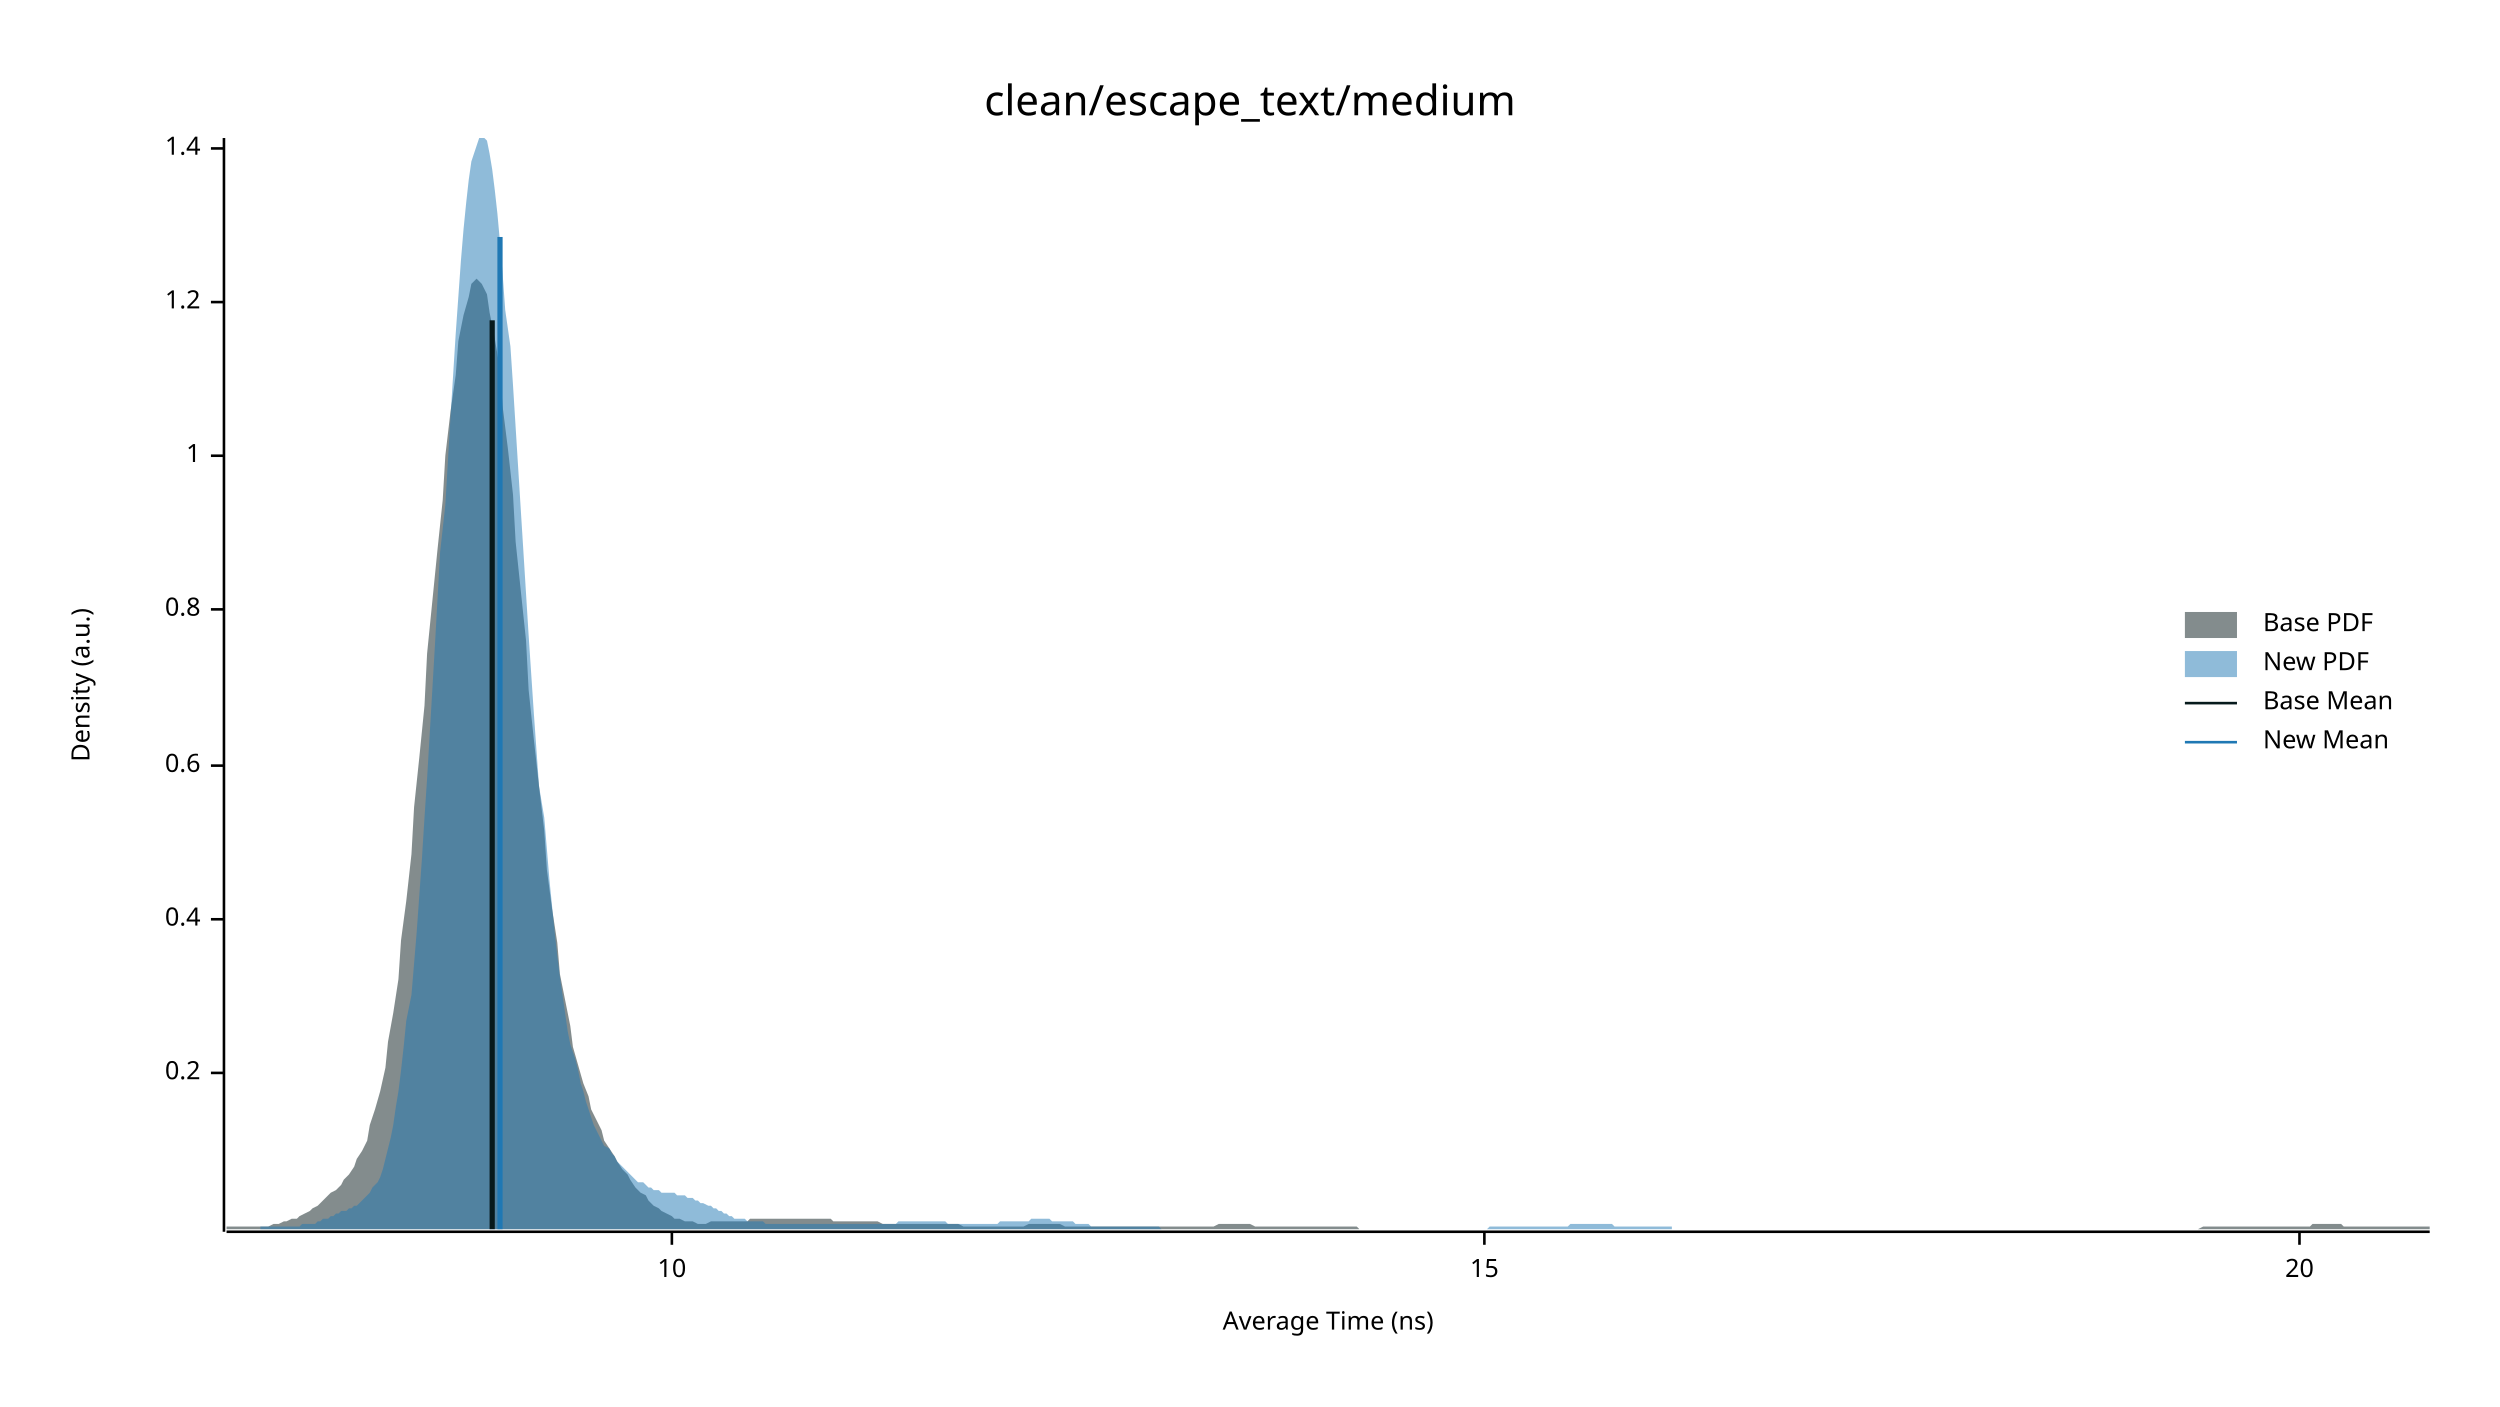
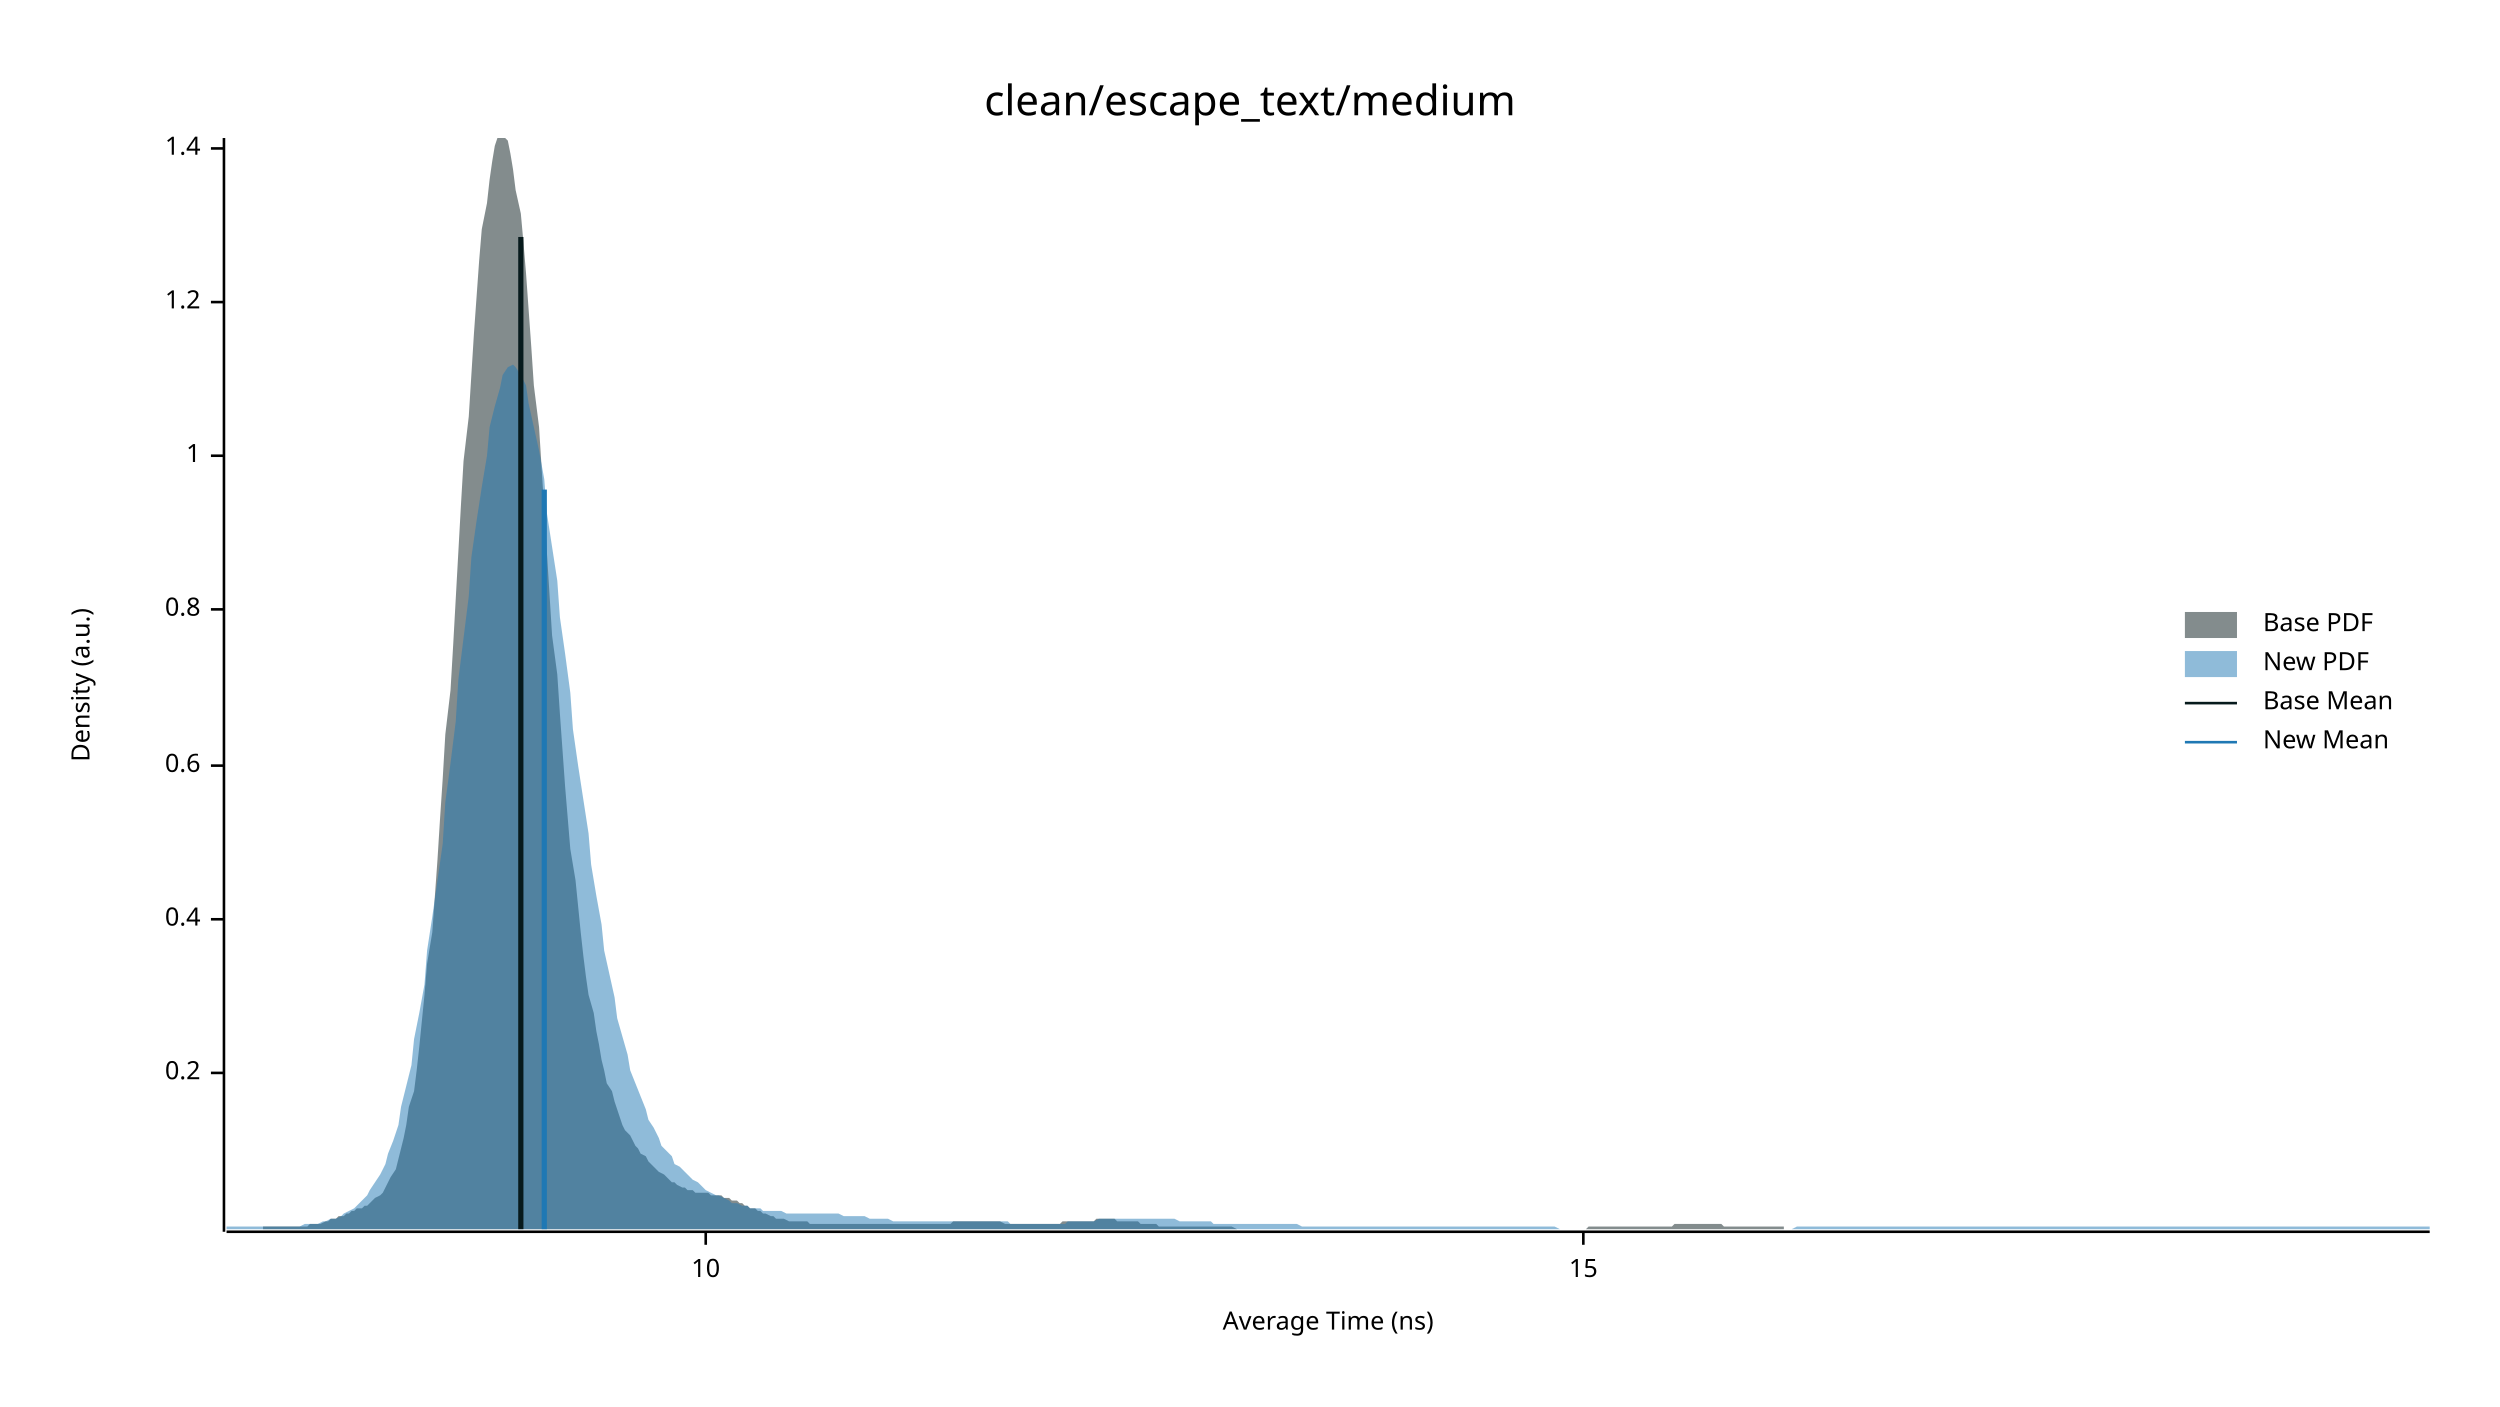
<svg xmlns="http://www.w3.org/2000/svg" width="960" height="540" viewBox="0 0 960 540">
  <text x="480" y="32" dy="0.76em" text-anchor="middle" font-family="sans-serif" font-size="16.129" opacity="1" fill="#000000">
clean/escape_text/medium
</text>
  <text x="27" y="263" dy="0.76em" text-anchor="middle" font-family="sans-serif" font-size="9.677" opacity="1" fill="#000000" transform="rotate(270, 27, 263)">
Density (a.u.)
</text>
  <text x="510" y="513" dy="-0.5ex" text-anchor="middle" font-family="sans-serif" font-size="9.677" opacity="1" fill="#000000">
Average Time (ns)
</text>
  <polyline fill="none" opacity="1" stroke="#000000" stroke-width="1" points="86,53 86,473 " />
  <text x="77" y="412" dy="0.5ex" text-anchor="end" font-family="sans-serif" font-size="9.677" opacity="1" fill="#000000">
0.2
</text>
  <polyline fill="none" opacity="1" stroke="#000000" stroke-width="1" points="81,412 86,412 " />
  <text x="77" y="353" dy="0.5ex" text-anchor="end" font-family="sans-serif" font-size="9.677" opacity="1" fill="#000000">
0.4
</text>
  <polyline fill="none" opacity="1" stroke="#000000" stroke-width="1" points="81,353 86,353 " />
  <text x="77" y="294" dy="0.5ex" text-anchor="end" font-family="sans-serif" font-size="9.677" opacity="1" fill="#000000">
0.6
</text>
  <polyline fill="none" opacity="1" stroke="#000000" stroke-width="1" points="81,294 86,294 " />
  <text x="77" y="234" dy="0.5ex" text-anchor="end" font-family="sans-serif" font-size="9.677" opacity="1" fill="#000000">
0.8
</text>
  <polyline fill="none" opacity="1" stroke="#000000" stroke-width="1" points="81,234 86,234 " />
  <text x="77" y="175" dy="0.5ex" text-anchor="end" font-family="sans-serif" font-size="9.677" opacity="1" fill="#000000">
1
</text>
  <polyline fill="none" opacity="1" stroke="#000000" stroke-width="1" points="81,175 86,175 " />
  <text x="77" y="116" dy="0.5ex" text-anchor="end" font-family="sans-serif" font-size="9.677" opacity="1" fill="#000000">
1.2
</text>
  <polyline fill="none" opacity="1" stroke="#000000" stroke-width="1" points="81,116 86,116 " />
  <text x="77" y="57" dy="0.5ex" text-anchor="end" font-family="sans-serif" font-size="9.677" opacity="1" fill="#000000">
1.4
</text>
  <polyline fill="none" opacity="1" stroke="#000000" stroke-width="1" points="81,57 86,57 " />
  <polyline fill="none" opacity="1" stroke="#000000" stroke-width="1" points="87,473 933,473 " />
-   <text x="258" y="483" dy="0.76em" text-anchor="middle" font-family="sans-serif" font-size="9.677" opacity="1" fill="#000000">
+   <text x="271" y="483" dy="0.76em" text-anchor="middle" font-family="sans-serif" font-size="9.677" opacity="1" fill="#000000">
10
</text>
-   <polyline fill="none" opacity="1" stroke="#000000" stroke-width="1" points="258,473 258,478 " />
-   <text x="570" y="483" dy="0.76em" text-anchor="middle" font-family="sans-serif" font-size="9.677" opacity="1" fill="#000000">
+   <polyline fill="none" opacity="1" stroke="#000000" stroke-width="1" points="271,473 271,478 " />
+   <text x="608" y="483" dy="0.76em" text-anchor="middle" font-family="sans-serif" font-size="9.677" opacity="1" fill="#000000">
15
</text>
-   <polyline fill="none" opacity="1" stroke="#000000" stroke-width="1" points="570,473 570,478 " />
-   <text x="883" y="483" dy="0.76em" text-anchor="middle" font-family="sans-serif" font-size="9.677" opacity="1" fill="#000000">
- 20
- </text>
-   <polyline fill="none" opacity="1" stroke="#000000" stroke-width="1" points="883,473 883,478 " />
-   <polygon opacity="0.5" fill="#071A1C" points="87,471 88,471 90,471 92,471 93,471 95,471 97,471 98,471 100,471 102,471 103,471 105,470 107,470 109,469 110,469 112,468 114,468 115,467 117,466 119,465 120,464 122,463 124,461 125,460 127,458 129,457 131,455 132,453 134,451 136,448 137,445 139,442 141,438 142,432 144,426 146,419 148,410 149,400 151,389 153,376 154,361 156,346 158,328 159,310 161,291 163,271 164,251 166,231 168,211 170,192 171,175 173,158 175,144 176,131 178,121 180,114 181,109 183,107 185,109 187,113 188,120 190,130 192,142 193,156 195,172 197,190 198,208 200,227 202,246 203,265 205,284 207,302 209,319 210,334 212,349 214,362 215,374 217,384 219,394 220,402 222,409 224,416 226,421 227,426 229,430 231,434 232,438 234,441 236,444 237,446 239,449 241,451 242,453 244,456 246,458 248,459 249,461 251,463 253,464 254,465 256,466 258,467 259,468 261,468 263,469 265,469 266,469 268,470 270,470 271,470 273,469 275,469 276,469 278,469 280,469 281,469 283,469 285,469 287,469 288,468 290,468 292,468 293,468 295,468 297,468 298,468 300,468 302,468 304,468 305,468 307,468 309,468 310,468 312,468 314,468 315,468 317,468 319,468 320,469 322,469 324,469 326,469 327,469 329,469 331,469 332,469 334,469 336,469 337,469 339,470 341,470 343,470 344,470 346,470 348,470 349,470 351,470 353,470 354,470 356,470 358,470 359,470 361,470 363,470 365,470 366,470 368,470 370,471 371,471 373,471 375,471 376,471 378,471 380,471 381,471 383,471 385,471 387,471 388,471 390,471 392,471 393,471 395,470 397,470 398,470 400,470 402,470 404,470 405,470 407,470 409,471 410,471 412,471 414,471 415,471 417,471 419,471 420,471 422,471 424,471 426,471 427,471 429,471 431,471 432,471 434,471 436,471 437,471 439,471 441,471 443,471 444,471 446,471 448,471 449,471 451,471 453,471 454,471 456,471 458,471 459,471 461,471 463,471 465,471 466,471 468,470 470,470 471,470 473,470 475,470 476,470 478,470 480,470 482,471 483,471 485,471 487,471 488,471 490,471 492,471 493,471 495,471 497,471 498,471 500,471 502,471 504,471 505,471 507,471 509,471 510,471 512,471 514,471 515,471 517,471 519,471 521,471 522,472 524,472 526,472 527,472 529,472 531,472 532,472 534,472 536,472 537,472 539,472 541,472 543,472 544,472 546,472 548,472 549,472 551,472 553,472 554,472 556,472 558,472 560,472 561,472 563,472 565,472 566,472 568,472 570,472 571,472 573,472 575,472 576,472 578,472 580,472 582,472 583,472 585,472 587,472 588,472 590,472 592,472 593,472 595,472 597,472 599,472 600,472 602,472 604,472 605,472 607,472 609,472 610,472 612,472 614,472 615,472 617,472 619,472 621,472 622,472 624,472 626,472 627,472 629,472 631,472 632,472 634,472 636,472 638,472 639,472 641,472 643,472 644,472 646,472 648,472 649,472 651,472 653,472 654,472 656,472 658,472 660,472 661,472 663,472 665,472 666,472 668,472 670,472 671,472 673,472 675,472 676,472 678,472 680,472 682,472 683,472 685,472 687,472 688,472 690,472 692,472 693,472 695,472 697,472 699,472 700,472 702,472 704,472 705,472 707,472 709,472 710,472 712,472 714,472 715,472 717,472 719,472 721,472 722,472 724,472 726,472 727,472 729,472 731,472 732,472 734,472 736,472 738,472 739,472 741,472 743,472 744,472 746,472 748,472 749,472 751,472 753,472 754,472 756,472 758,472 760,472 761,472 763,472 765,472 766,472 768,472 770,472 771,472 773,472 775,472 777,472 778,472 780,472 782,472 783,472 785,472 787,472 788,472 790,472 792,472 793,472 795,472 797,472 799,472 800,472 802,472 804,472 805,472 807,472 809,472 810,472 812,472 814,472 816,472 817,472 819,472 821,472 822,472 824,472 826,472 827,472 829,472 831,472 832,472 834,472 836,472 838,472 839,472 841,472 843,472 844,472 846,471 848,471 849,471 851,471 853,471 855,471 856,471 858,471 860,471 861,471 863,471 865,471 866,471 868,471 870,471 871,471 873,471 875,471 877,471 878,471 880,471 882,471 883,471 885,471 887,471 888,470 890,470 892,470 894,470 895,470 897,470 899,470 900,471 902,471 904,471 905,471 907,471 909,471 910,471 912,471 914,471 916,471 917,471 919,471 921,471 922,471 924,471 926,471 927,471 929,471 931,471 933,471 933,472 87,472 " />
-   <polygon opacity="0.5" fill="#1F78B4" points="100,471 101,471 102,471 103,471 104,471 105,471 107,471 108,471 109,471 110,471 111,471 112,471 113,471 114,471 115,471 116,470 117,470 118,470 120,470 121,470 122,469 123,469 124,468 125,468 126,468 127,467 128,467 129,466 130,466 131,465 133,465 134,464 135,464 136,463 137,463 138,462 139,461 140,460 141,459 142,458 143,456 145,454 146,452 147,449 148,445 149,441 150,437 151,432 152,425 153,419 154,411 155,402 156,392 158,382 159,370 160,358 161,344 162,330 163,314 164,299 165,282 166,265 167,248 168,230 169,212 171,194 172,177 173,160 174,144 175,128 176,114 177,100 178,88 179,78 180,69 181,62 183,56 184,53 185,53 186,53 187,54 188,59 189,65 190,73 191,82 192,93 193,105 194,119 196,133 197,148 198,164 199,180 200,196 201,212 202,228 203,244 204,259 205,274 206,288 207,302 209,314 210,326 211,338 212,348 213,358 214,367 215,375 216,382 217,389 218,396 219,401 221,407 222,411 223,416 224,419 225,423 226,426 227,429 228,432 229,434 230,436 231,438 232,440 234,441 235,443 236,444 237,446 238,447 239,448 240,449 241,450 242,451 243,452 244,453 245,454 247,454 248,455 249,456 250,456 251,457 252,457 253,457 254,458 255,458 256,458 257,458 259,458 260,459 261,459 262,459 263,459 264,460 265,460 266,460 267,461 268,461 269,462 270,462 272,463 273,463 274,464 275,464 276,465 277,465 278,466 279,466 280,467 281,467 282,468 283,468 285,468 286,468 287,469 288,469 289,469 290,469 291,469 292,469 293,469 294,470 295,470 297,470 298,470 299,470 300,470 301,470 302,470 303,470 304,470 305,470 306,470 307,470 308,470 310,470 311,470 312,470 313,470 314,470 315,470 316,470 317,470 318,470 319,470 320,470 321,470 323,470 324,470 325,470 326,470 327,470 328,470 329,470 330,470 331,470 332,470 333,470 335,470 336,470 337,470 338,470 339,470 340,470 341,470 342,470 343,470 344,470 345,469 346,469 348,469 349,469 350,469 351,469 352,469 353,469 354,469 355,469 356,469 357,469 358,469 359,469 361,469 362,469 363,469 364,470 365,470 366,470 367,470 368,470 369,470 370,470 371,470 373,470 374,470 375,470 376,470 377,470 378,470 379,470 380,470 381,470 382,470 383,470 384,469 386,469 387,469 388,469 389,469 390,469 391,469 392,469 393,469 394,469 395,469 396,468 397,468 399,468 400,468 401,468 402,468 403,468 404,469 405,469 406,469 407,469 408,469 409,469 411,469 412,469 413,470 414,470 415,470 416,470 417,470 418,470 419,471 420,471 421,471 422,471 424,471 425,471 426,471 427,471 428,471 429,471 430,471 431,471 432,471 433,471 434,471 435,471 437,471 438,471 439,471 440,471 441,471 442,471 443,471 444,471 445,471 446,472 447,472 449,472 450,472 451,472 452,472 453,472 454,472 455,472 456,472 457,472 458,472 459,472 460,472 462,472 463,472 464,472 465,472 466,472 467,472 468,472 469,472 470,472 471,472 472,472 473,472 475,472 476,472 477,472 478,472 479,472 480,472 481,472 482,472 483,472 484,472 485,472 487,472 488,472 489,472 490,472 491,472 492,472 493,472 494,472 495,472 496,472 497,472 498,472 500,472 501,472 502,472 503,472 504,472 505,472 506,472 507,472 508,472 509,472 510,472 511,472 513,472 514,472 515,472 516,472 517,472 518,472 519,472 520,472 521,472 522,472 523,472 525,472 526,472 527,472 528,472 529,472 530,472 531,472 532,472 533,472 534,472 535,472 536,472 538,472 539,472 540,472 541,472 542,472 543,472 544,472 545,472 546,472 547,472 548,472 549,472 551,472 552,472 553,472 554,472 555,472 556,472 557,472 558,472 559,472 560,472 561,472 563,472 564,472 565,472 566,472 567,472 568,472 569,472 570,472 571,472 572,471 573,471 574,471 576,471 577,471 578,471 579,471 580,471 581,471 582,471 583,471 584,471 585,471 586,471 587,471 589,471 590,471 591,471 592,471 593,471 594,471 595,471 596,471 597,471 598,471 599,471 601,471 602,471 603,470 604,470 605,470 606,470 607,470 608,470 609,470 610,470 611,470 612,470 614,470 615,470 616,470 617,470 618,470 619,470 620,471 621,471 622,471 623,471 624,471 625,471 627,471 628,471 629,471 630,471 631,471 632,471 633,471 634,471 635,471 636,471 637,471 639,471 640,471 641,471 642,471 642,472 100,472 " />
-   <polyline fill="none" opacity="1" stroke="#071A1C" stroke-width="2" points="189,472 189,123 " />
-   <polyline fill="none" opacity="1" stroke="#1F78B4" stroke-width="2" points="192,472 192,91 " />
+   <polyline fill="none" opacity="1" stroke="#000000" stroke-width="1" points="608,473 608,478 " />
+   <polygon opacity="0.5" fill="#071A1C" points="101,471 102,471 104,471 105,471 106,471 107,471 108,471 109,471 111,471 112,471 113,471 114,471 115,471 116,471 118,471 119,470 120,470 121,470 122,470 123,470 125,469 126,469 127,468 128,468 129,468 130,467 132,467 133,466 134,466 135,465 136,465 137,464 139,464 140,463 141,463 142,462 143,461 144,460 146,459 147,458 148,456 149,454 150,452 152,449 153,445 154,441 155,437 156,432 157,425 159,419 160,411 161,402 162,392 163,382 164,370 166,358 167,344 168,330 169,314 170,299 171,282 173,265 174,248 175,230 176,212 177,194 178,177 180,160 181,144 182,128 183,114 184,100 185,88 187,78 188,69 189,62 190,56 191,53 192,53 194,53 195,54 196,59 197,65 198,73 200,82 201,93 202,105 203,119 204,133 205,148 207,164 208,180 209,196 210,212 211,228 212,244 214,259 215,274 216,288 217,302 218,314 219,326 221,338 222,348 223,358 224,367 225,375 226,382 228,389 229,396 230,401 231,407 232,411 233,416 235,419 236,423 237,426 238,429 239,432 240,434 242,436 243,438 244,440 245,441 246,443 248,444 249,446 250,447 251,448 252,449 253,450 255,451 256,452 257,453 258,454 259,454 260,455 262,456 263,456 264,457 265,457 266,457 267,458 269,458 270,458 271,458 272,458 273,459 274,459 276,459 277,459 278,460 279,460 280,460 281,461 283,461 284,462 285,462 286,463 287,463 288,464 290,464 291,465 292,465 293,466 294,466 296,467 297,467 298,468 299,468 300,468 301,468 303,469 304,469 305,469 306,469 307,469 308,469 310,469 311,470 312,470 313,470 314,470 315,470 317,470 318,470 319,470 320,470 321,470 322,470 324,470 325,470 326,470 327,470 328,470 329,470 331,470 332,470 333,470 334,470 335,470 336,470 338,470 339,470 340,470 341,470 342,470 344,470 345,470 346,470 347,470 348,470 349,470 351,470 352,470 353,470 354,470 355,470 356,470 358,470 359,470 360,470 361,470 362,470 363,470 365,470 366,469 367,469 368,469 369,469 370,469 372,469 373,469 374,469 375,469 376,469 377,469 379,469 380,469 381,469 382,469 383,469 384,469 386,470 387,470 388,470 389,470 390,470 392,470 393,470 394,470 395,470 396,470 397,470 399,470 400,470 401,470 402,470 403,470 404,470 406,470 407,470 408,469 409,469 410,469 411,469 413,469 414,469 415,469 416,469 417,469 418,469 420,469 421,468 422,468 423,468 424,468 425,468 427,468 428,468 429,469 430,469 431,469 432,469 434,469 435,469 436,469 437,469 438,470 440,470 441,470 442,470 443,470 444,470 445,471 447,471 448,471 449,471 450,471 451,471 452,471 454,471 455,471 456,471 457,471 458,471 459,471 461,471 462,471 463,471 464,471 465,471 466,471 468,471 469,471 470,471 471,471 472,471 473,471 475,472 476,472 477,472 478,472 479,472 480,472 482,472 483,472 484,472 485,472 486,472 487,472 489,472 490,472 491,472 492,472 493,472 495,472 496,472 497,472 498,472 499,472 500,472 502,472 503,472 504,472 505,472 506,472 507,472 509,472 510,472 511,472 512,472 513,472 514,472 516,472 517,472 518,472 519,472 520,472 521,472 523,472 524,472 525,472 526,472 527,472 528,472 530,472 531,472 532,472 533,472 534,472 535,472 537,472 538,472 539,472 540,472 541,472 543,472 544,472 545,472 546,472 547,472 548,472 550,472 551,472 552,472 553,472 554,472 555,472 557,472 558,472 559,472 560,472 561,472 562,472 564,472 565,472 566,472 567,472 568,472 569,472 571,472 572,472 573,472 574,472 575,472 576,472 578,472 579,472 580,472 581,472 582,472 583,472 585,472 586,472 587,472 588,472 589,472 591,472 592,472 593,472 594,472 595,472 596,472 598,472 599,472 600,472 601,472 602,472 603,472 605,472 606,472 607,472 608,472 609,472 610,471 612,471 613,471 614,471 615,471 616,471 617,471 619,471 620,471 621,471 622,471 623,471 624,471 626,471 627,471 628,471 629,471 630,471 631,471 633,471 634,471 635,471 636,471 637,471 639,471 640,471 641,471 642,471 643,470 644,470 646,470 647,470 648,470 649,470 650,470 651,470 653,470 654,470 655,470 656,470 657,470 658,470 660,470 661,470 662,471 663,471 664,471 665,471 667,471 668,471 669,471 670,471 671,471 672,471 674,471 675,471 676,471 677,471 678,471 679,471 681,471 682,471 683,471 684,471 685,471 685,472 101,472 " />
+   <polygon opacity="0.5" fill="#1F78B4" points="87,471 88,471 90,471 92,471 93,471 95,471 97,471 98,471 100,471 102,471 103,471 105,471 107,471 109,471 110,471 112,471 114,471 115,471 117,470 119,470 120,470 122,470 124,469 125,469 127,468 129,468 131,467 132,466 134,465 136,464 137,463 139,461 141,459 142,457 144,454 146,451 148,447 149,443 151,438 153,432 154,425 156,417 158,409 159,399 161,389 163,378 164,365 166,352 168,338 170,324 171,308 173,293 175,277 176,261 178,245 180,229 181,214 183,200 185,187 187,175 188,164 190,156 192,149 193,144 195,141 197,140 198,141 200,144 202,148 203,155 205,164 207,173 209,184 210,197 212,210 214,223 215,237 217,251 219,266 220,280 222,294 224,307 226,320 227,332 229,344 231,355 232,365 234,374 236,383 237,391 239,398 241,405 242,411 244,416 246,421 248,426 249,430 251,433 253,437 254,440 256,442 258,444 259,447 261,448 263,450 265,452 266,453 268,454 270,456 271,457 273,458 275,459 276,459 278,460 280,461 281,462 283,462 285,463 287,463 288,464 290,464 292,464 293,465 295,465 297,465 298,465 300,465 302,466 304,466 305,466 307,466 309,466 310,466 312,466 314,466 315,466 317,466 319,466 320,466 322,466 324,467 326,467 327,467 329,467 331,467 332,467 334,468 336,468 337,468 339,468 341,468 343,469 344,469 346,469 348,469 349,469 351,469 353,469 354,469 356,469 358,469 359,469 361,469 363,469 365,469 366,469 368,469 370,469 371,469 373,469 375,469 376,469 378,469 380,469 381,469 383,469 385,469 387,469 388,470 390,470 392,470 393,470 395,470 397,470 398,470 400,470 402,470 404,470 405,470 407,470 409,470 410,469 412,469 414,469 415,469 417,469 419,469 420,469 422,468 424,468 426,468 427,468 429,468 431,468 432,468 434,468 436,468 437,468 439,468 441,468 443,468 444,468 446,468 448,468 449,468 451,468 453,469 454,469 456,469 458,469 459,469 461,469 463,469 465,469 466,470 468,470 470,470 471,470 473,470 475,470 476,470 478,470 480,470 482,470 483,470 485,470 487,470 488,470 490,470 492,470 493,470 495,470 497,470 498,470 500,471 502,471 504,471 505,471 507,471 509,471 510,471 512,471 514,471 515,471 517,471 519,471 521,471 522,471 524,471 526,471 527,471 529,471 531,471 532,471 534,471 536,471 537,471 539,471 541,471 543,471 544,471 546,471 548,471 549,471 551,471 553,471 554,471 556,471 558,471 560,471 561,471 563,471 565,471 566,471 568,471 570,471 571,471 573,471 575,471 576,471 578,471 580,471 582,471 583,471 585,471 587,471 588,471 590,471 592,471 593,471 595,471 597,471 599,472 600,472 602,472 604,472 605,472 607,472 609,472 610,472 612,472 614,472 615,472 617,472 619,472 621,472 622,472 624,472 626,472 627,472 629,472 631,472 632,472 634,472 636,472 638,472 639,472 641,472 643,472 644,472 646,472 648,472 649,472 651,472 653,472 654,472 656,472 658,472 660,472 661,472 663,472 665,472 666,472 668,472 670,472 671,472 673,472 675,472 676,472 678,472 680,472 682,472 683,472 685,472 687,472 688,472 690,471 692,471 693,471 695,471 697,471 699,471 700,471 702,471 704,471 705,471 707,471 709,471 710,471 712,471 714,471 715,471 717,471 719,471 721,471 722,471 724,471 726,471 727,471 729,471 731,471 732,471 734,471 736,471 738,471 739,471 741,471 743,471 744,471 746,471 748,471 749,471 751,471 753,471 754,471 756,471 758,471 760,471 761,471 763,471 765,471 766,471 768,471 770,471 771,471 773,471 775,471 777,471 778,471 780,471 782,471 783,471 785,471 787,471 788,471 790,471 792,471 793,471 795,471 797,471 799,471 800,471 802,471 804,471 805,471 807,471 809,471 810,471 812,471 814,471 816,471 817,471 819,471 821,471 822,471 824,471 826,471 827,471 829,471 831,471 832,471 834,471 836,471 838,471 839,471 841,471 843,471 844,471 846,471 848,471 849,471 851,471 853,471 855,471 856,471 858,471 860,471 861,471 863,471 865,471 866,471 868,471 870,471 871,471 873,471 875,471 877,471 878,471 880,471 882,471 883,471 885,471 887,471 888,471 890,471 892,471 894,471 895,471 897,471 899,471 900,471 902,471 904,471 905,471 907,471 909,471 910,471 912,471 914,471 916,471 917,471 919,471 921,471 922,471 924,471 926,471 927,471 929,471 931,471 933,471 933,472 87,472 " />
+   <polyline fill="none" opacity="1" stroke="#071A1C" stroke-width="2" points="200,472 200,91 " />
+   <polyline fill="none" opacity="1" stroke="#1F78B4" stroke-width="2" points="209,472 209,188 " />
  <text x="869" y="235" dy="0.76em" text-anchor="start" font-family="sans-serif" font-size="9.677" opacity="1" fill="#000000">
Base PDF
</text>
  <text x="869" y="250" dy="0.76em" text-anchor="start" font-family="sans-serif" font-size="9.677" opacity="1" fill="#000000">
New PDF
</text>
  <text x="869" y="265" dy="0.76em" text-anchor="start" font-family="sans-serif" font-size="9.677" opacity="1" fill="#000000">
Base Mean
</text>
  <text x="869" y="280" dy="0.76em" text-anchor="start" font-family="sans-serif" font-size="9.677" opacity="1" fill="#000000">
New Mean
</text>
  <rect x="839" y="235" width="20" height="10" opacity="0.5" fill="#071A1C" stroke="none" />
  <rect x="839" y="250" width="20" height="10" opacity="0.5" fill="#1F78B4" stroke="none" />
  <polyline fill="none" opacity="1" stroke="#071A1C" stroke-width="1" points="839,270 859,270 " />
  <polyline fill="none" opacity="1" stroke="#1F78B4" stroke-width="1" points="839,285 859,285 " />
</svg>
